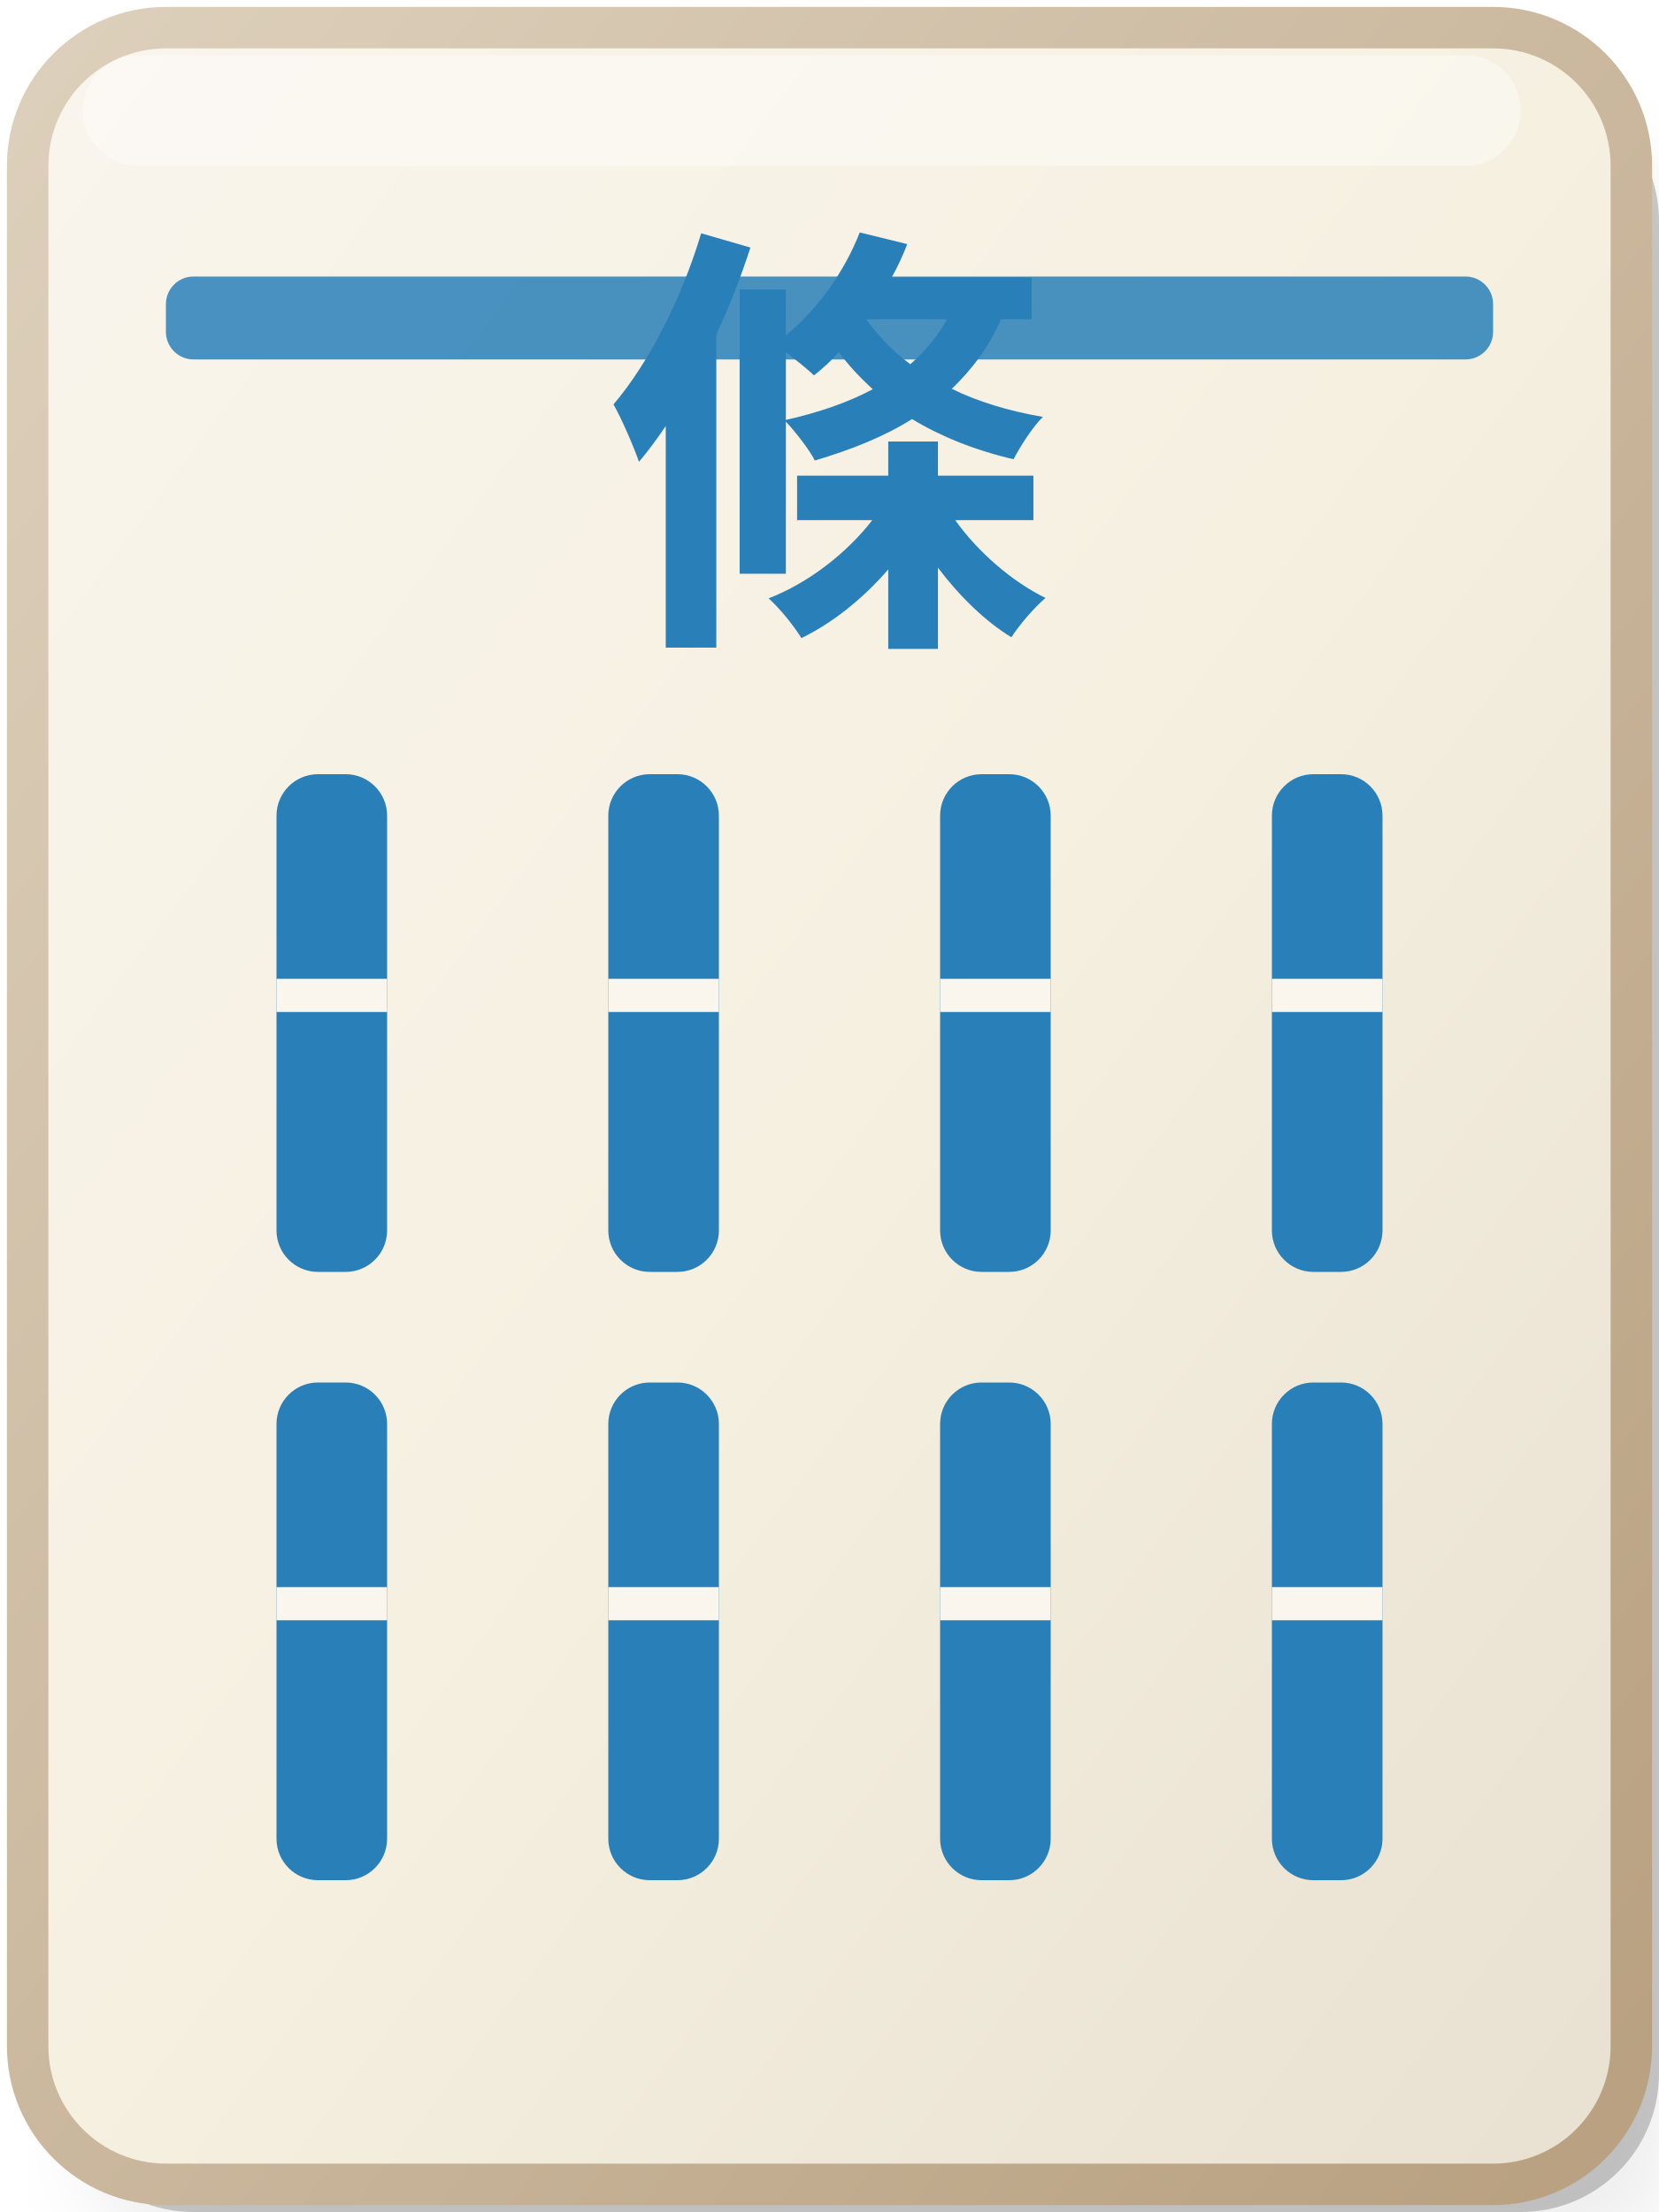
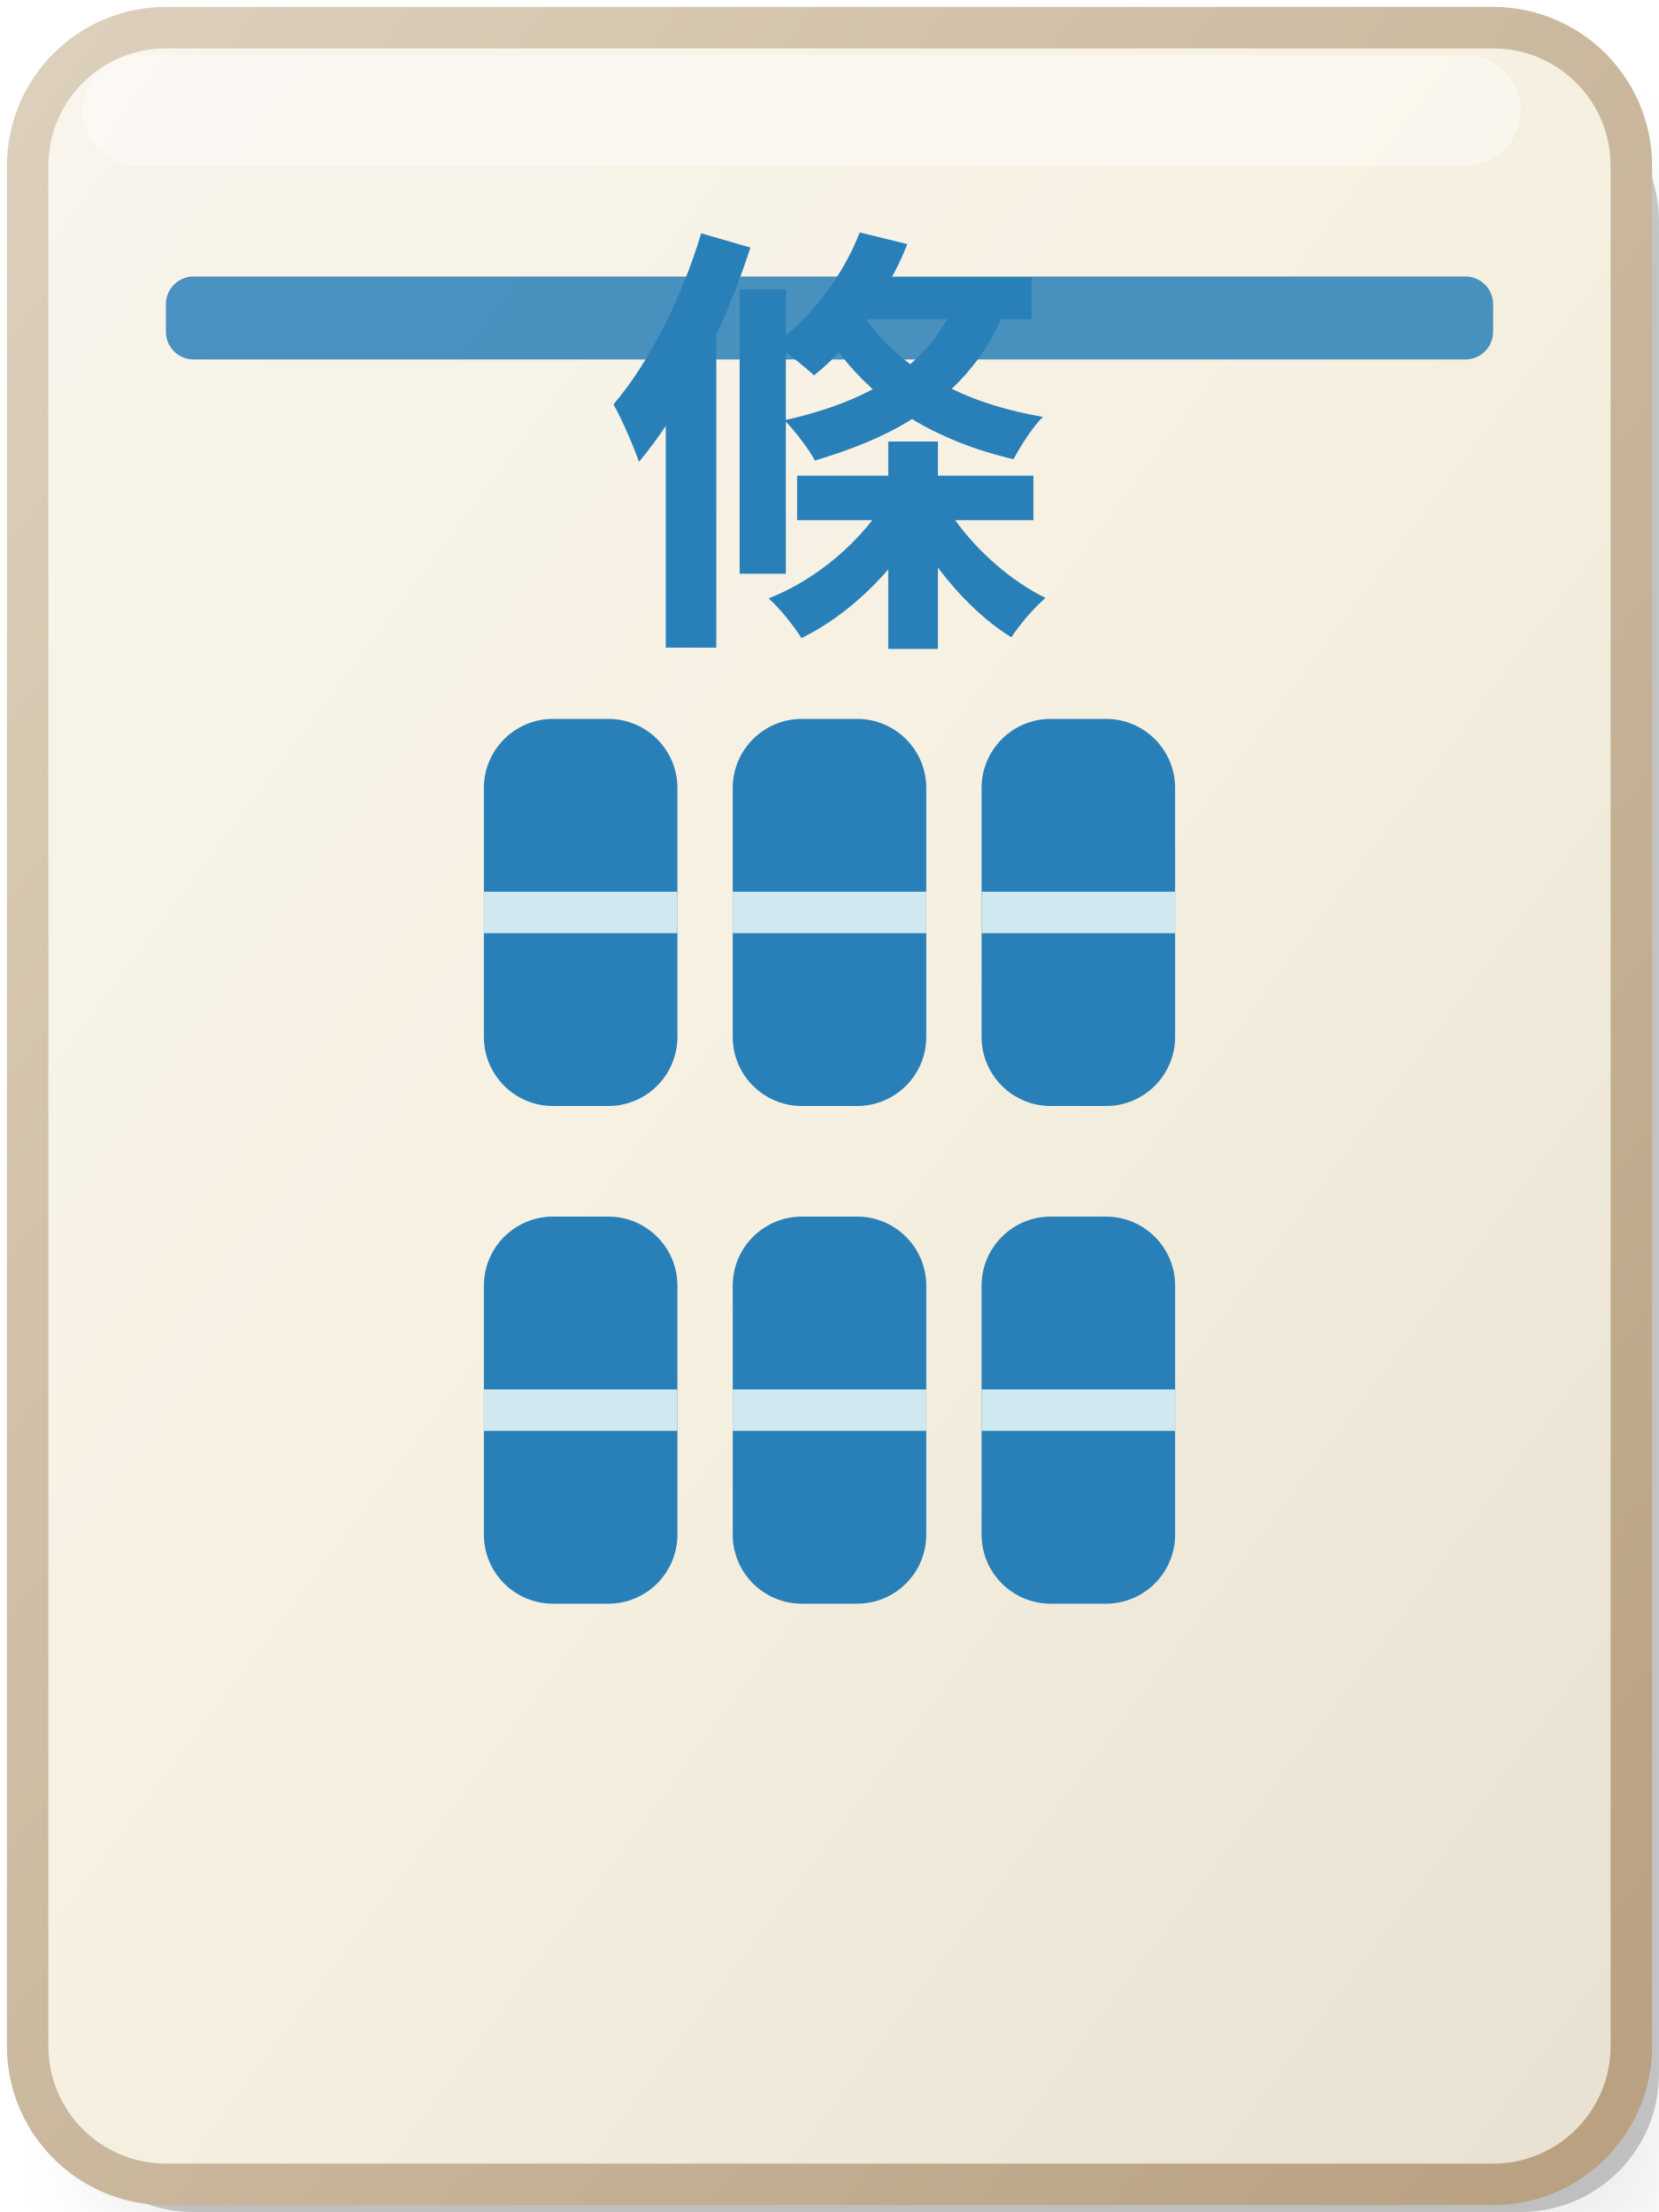
<svg xmlns="http://www.w3.org/2000/svg" width="60" height="80" viewBox="0 0 60 80">
  <defs>
    <filter id="shadow" x="-10%" y="-10%" width="130%" height="140%">
      <feDropShadow dx="1" dy="2" stdDeviation="1.5" flood-color="#00000055" />
    </filter>
    <linearGradient id="face" x1="0%" y1="0%" x2="100%" y2="100%">
      <stop offset="0%" stop-color="#faf5ed" />
      <stop offset="50%" stop-color="#f5f0e0" />
      <stop offset="100%" stop-color="#e8e0d0" />
    </linearGradient>
    <linearGradient id="border" x1="0%" y1="0%" x2="100%" y2="100%">
      <stop offset="0%" stop-color="#ddd0bc" />
      <stop offset="100%" stop-color="#b8a080" />
    </linearGradient>
  </defs>
  <rect x="2" y="3" width="58" height="77" rx="5" fill="#00000033" filter="url(#shadow)" />
  <rect x="1" y="1" width="58" height="78" rx="5" fill="url(#face)" stroke="url(#border)" stroke-width="1.5" />
  <rect x="3" y="2" width="52" height="4" rx="2" fill="rgba(255,255,255,0.4)" />
  <rect x="6" y="10" width="48" height="3" rx="1" fill="#2980b9" opacity="0.85" />
  <text x="30" y="22" text-anchor="middle" font-family="Noto Sans TC, sans-serif" font-size="16" fill="#2980b9" font-weight="700">條</text>
-   <rect x="10" y="28" width="4" height="18" rx="1.5" fill="#2980b9" />
-   <line x1="10" y1="36" x2="14" y2="36" stroke="#faf5ed" stroke-width="1.2" />
-   <rect x="22" y="28" width="4" height="18" rx="1.5" fill="#2980b9" />
-   <line x1="22" y1="36" x2="26" y2="36" stroke="#faf5ed" stroke-width="1.2" />
-   <rect x="34" y="28" width="4" height="18" rx="1.5" fill="#2980b9" />
-   <line x1="34" y1="36" x2="38" y2="36" stroke="#faf5ed" stroke-width="1.2" />
-   <rect x="46" y="28" width="4" height="18" rx="1.5" fill="#2980b9" />
-   <line x1="46" y1="36" x2="50" y2="36" stroke="#faf5ed" stroke-width="1.2" />
-   <rect x="10" y="50" width="4" height="18" rx="1.5" fill="#2980b9" />
-   <line x1="10" y1="58" x2="14" y2="58" stroke="#faf5ed" stroke-width="1.2" />
-   <rect x="22" y="50" width="4" height="18" rx="1.5" fill="#2980b9" />
-   <line x1="22" y1="58" x2="26" y2="58" stroke="#faf5ed" stroke-width="1.2" />
-   <rect x="34" y="50" width="4" height="18" rx="1.5" fill="#2980b9" />
-   <line x1="34" y1="58" x2="38" y2="58" stroke="#faf5ed" stroke-width="1.2" />
-   <rect x="46" y="50" width="4" height="18" rx="1.5" fill="#2980b9" />
-   <line x1="46" y1="58" x2="50" y2="58" stroke="#faf5ed" stroke-width="1.2" />
+   <rect x="17.5" y="26" width="7" height="14" rx="2.5" fill="#2980b9" />
+   <line x1="17.5" y1="33.0" x2="24.5" y2="33.0" stroke="#d0e8f0" stroke-width="1.5" />
+   <rect x="26.5" y="26" width="7" height="14" rx="2.5" fill="#2980b9" />
+   <line x1="26.5" y1="33.0" x2="33.5" y2="33.0" stroke="#d0e8f0" stroke-width="1.5" />
+   <rect x="35.5" y="26" width="7" height="14" rx="2.5" fill="#2980b9" />
+   <line x1="35.5" y1="33.0" x2="42.5" y2="33.0" stroke="#d0e8f0" stroke-width="1.5" />
+   <rect x="17.5" y="44" width="7" height="14" rx="2.5" fill="#2980b9" />
+   <line x1="17.5" y1="51.0" x2="24.5" y2="51.0" stroke="#d0e8f0" stroke-width="1.5" />
+   <rect x="26.5" y="44" width="7" height="14" rx="2.5" fill="#2980b9" />
+   <line x1="26.5" y1="51.0" x2="33.5" y2="51.0" stroke="#d0e8f0" stroke-width="1.5" />
+   <rect x="35.5" y="44" width="7" height="14" rx="2.5" fill="#2980b9" />
+   <line x1="35.5" y1="51.0" x2="42.5" y2="51.0" stroke="#d0e8f0" stroke-width="1.5" />
</svg>
